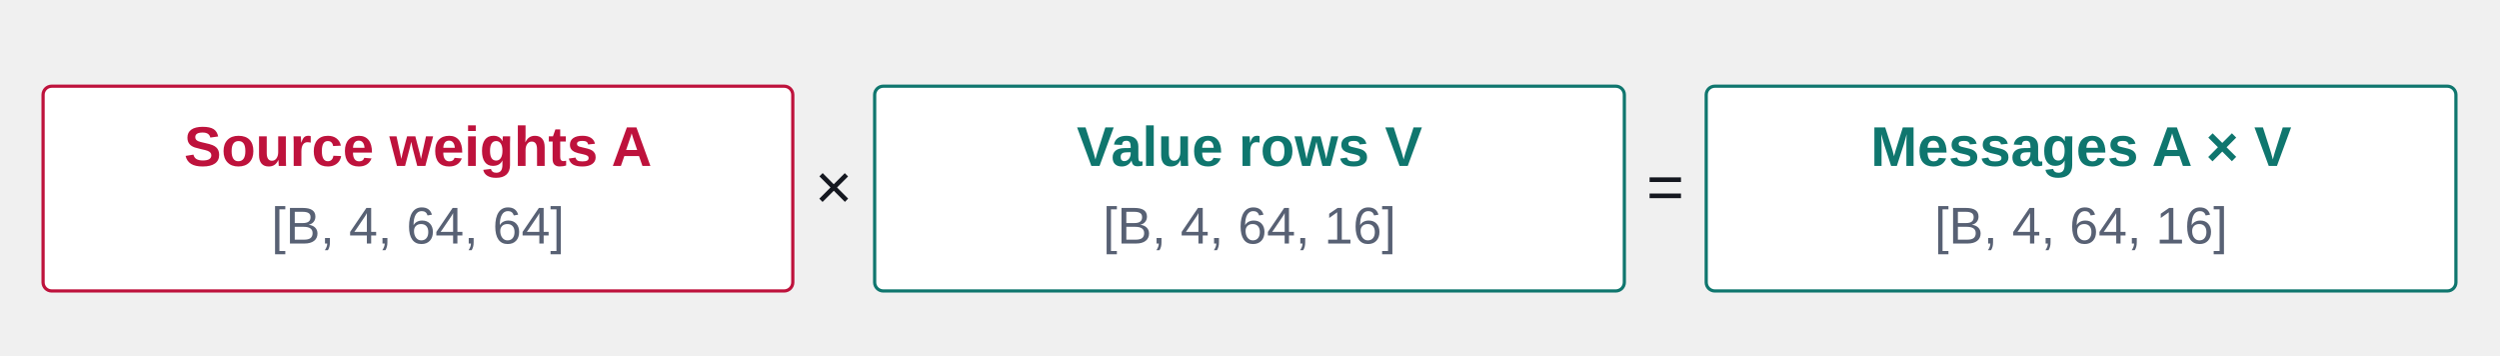
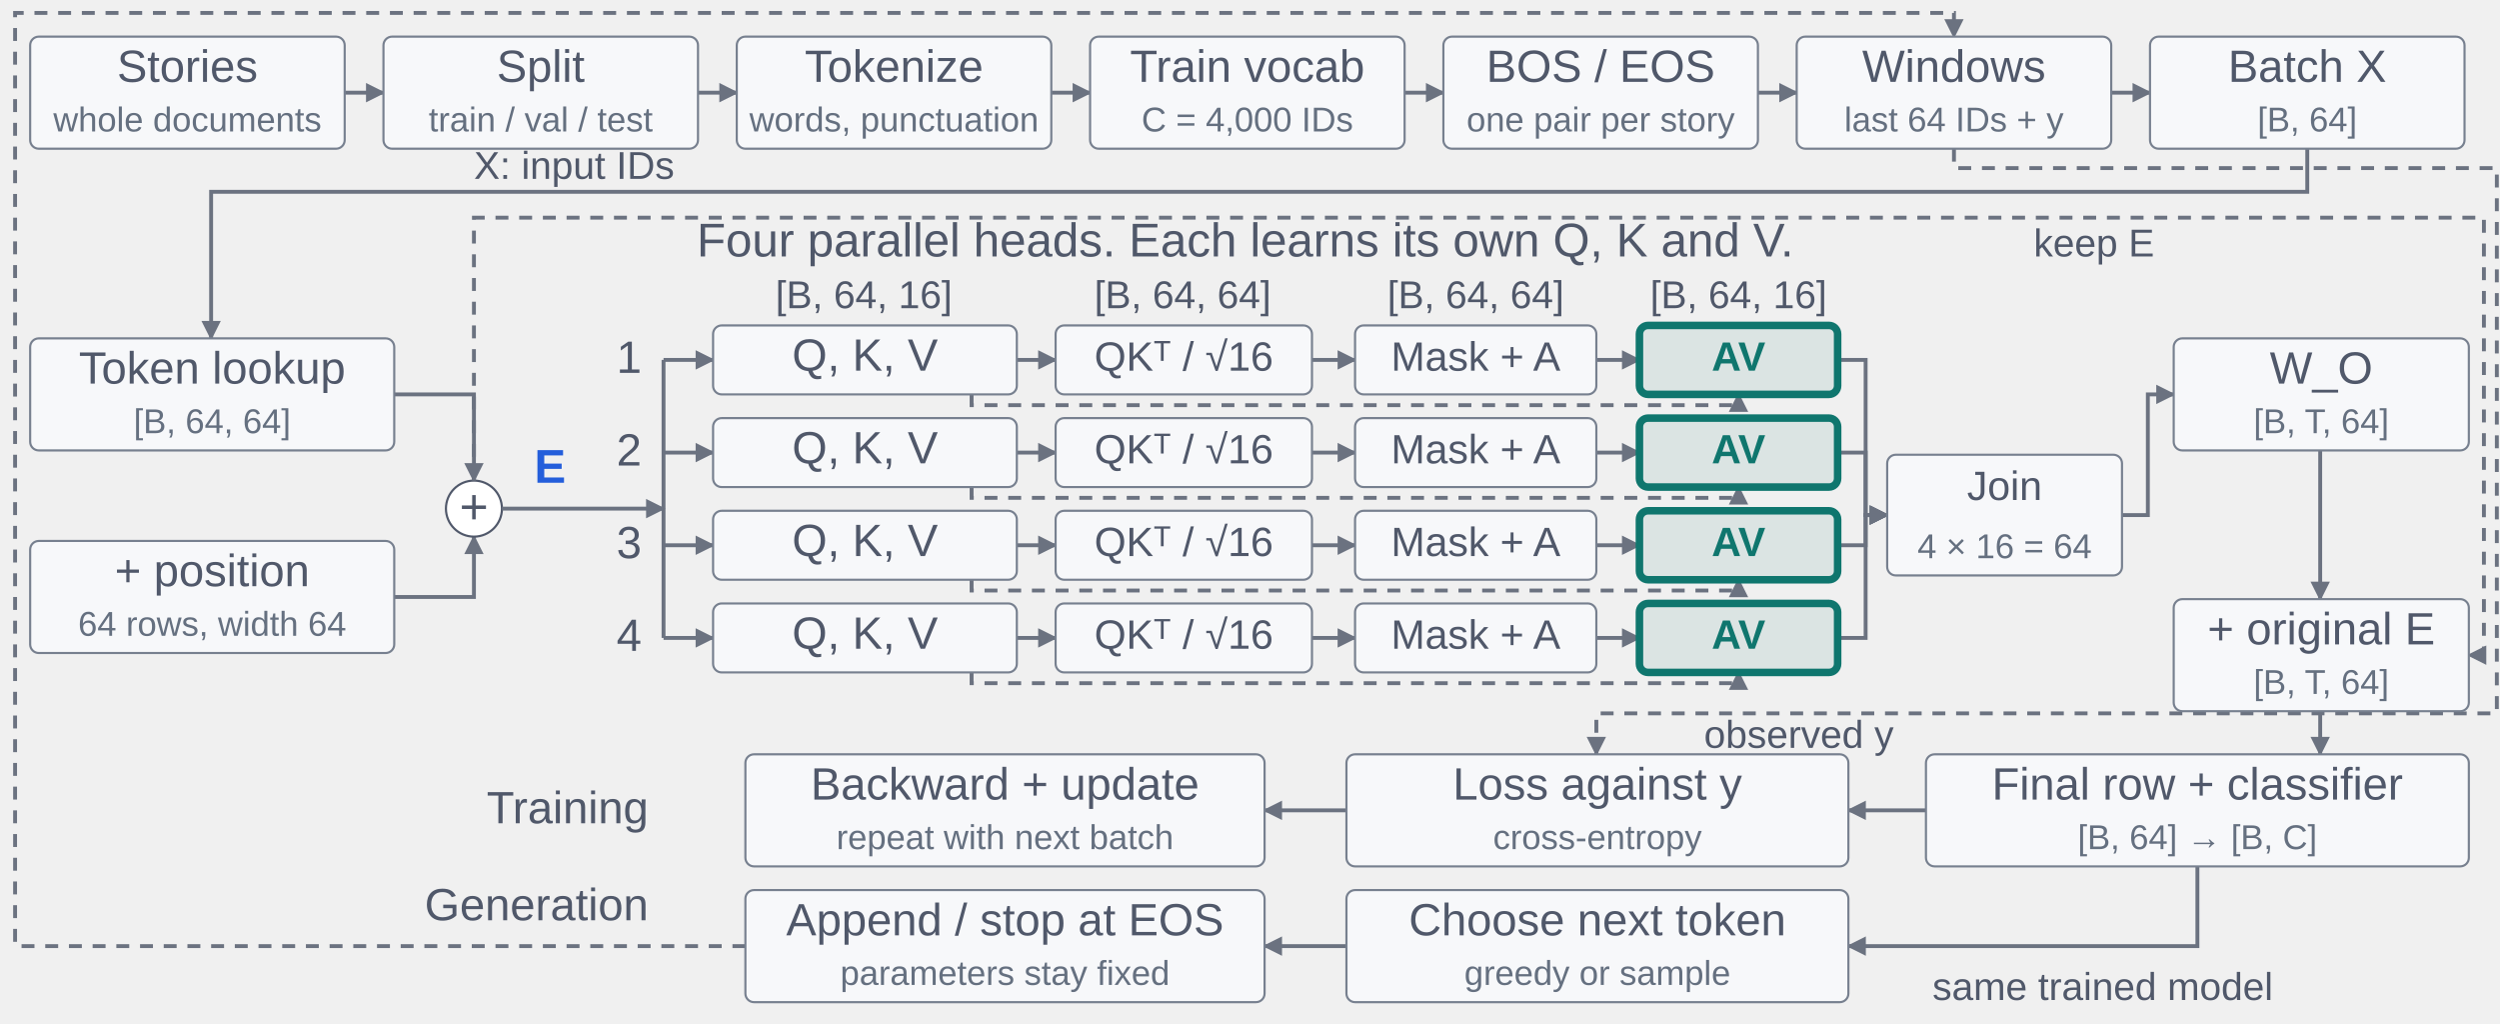
- <svg xmlns="http://www.w3.org/2000/svg" viewBox="0 0 1160 165" role="img" aria-label="Source weights A → Value rows V → Messages A × V" style="font-family:Avenir Next,Segoe UI,Arial,sans-serif">
-   <g>
-     <rect x="20.0" y="40" width="348.0" height="95" rx="4" fill="white" stroke="#be123c" stroke-width="1.5" />
-     <text x="194.0" y="77" font-size="26" fill="#be123c" text-anchor="middle" font-weight="650">Source weights A</text>
-     <text x="194.0" y="113" font-size="24" fill="#586174" text-anchor="middle" font-weight="500">[B, 4, 64, 64]</text>
-   </g>
-   <text x="387.0" y="97" font-size="30" fill="#14171f" text-anchor="middle" font-weight="500">×</text>
-   <g>
-     <rect x="406.0" y="40" width="348.0" height="95" rx="4" fill="white" stroke="#0f766e" stroke-width="1.5" />
-     <text x="580.0" y="77" font-size="26" fill="#0f766e" text-anchor="middle" font-weight="650">Value rows V</text>
-     <text x="580.0" y="113" font-size="24" fill="#586174" text-anchor="middle" font-weight="500">[B, 4, 64, 16]</text>
-   </g>
-   <text x="773.0" y="97" font-size="30" fill="#14171f" text-anchor="middle" font-weight="500">=</text>
-   <g>
-     <rect x="792.0" y="40" width="348.0" height="95" rx="4" fill="white" stroke="#0f766e" stroke-width="1.5" />
-     <text x="966.0" y="77" font-size="26" fill="#0f766e" text-anchor="middle" font-weight="650">Messages A × V</text>
-     <text x="966.0" y="113" font-size="24" fill="#586174" text-anchor="middle" font-weight="500">[B, 4, 64, 16]</text>
+ <svg xmlns="http://www.w3.org/2000/svg" viewBox="0 0 1160 475" role="img" aria-label="Complete TinyStories pipeline; highlighted: mix0, mix1, mix2, mix3" data-pipeline="tinystories" data-focus="mix0 mix1 mix2 mix3" style="font-family:Avenir Next,Segoe UI,Arial,sans-serif">
+   <defs>
+     <marker id="ts-s04-cap-mix-arrow" viewBox="0 0 10 10" refX="9" refY="5" markerWidth="5" markerHeight="5" orient="auto-start-reverse">
+       <path d="M0 0L10 5L0 10Z" fill="#6b7280" />
+     </marker>
+   </defs>
+   <path data-edge="stories:split" d="M160 43H178" fill="none" stroke="#6b7280" stroke-width="1.8" marker-end="url(#ts-s04-cap-mix-arrow)" />
+   <path data-edge="split:tokens" d="M324 43H342" fill="none" stroke="#6b7280" stroke-width="1.8" marker-end="url(#ts-s04-cap-mix-arrow)" />
+   <path data-edge="tokens:vocab" d="M488 43H506" fill="none" stroke="#6b7280" stroke-width="1.8" marker-end="url(#ts-s04-cap-mix-arrow)" />
+   <path data-edge="vocab:boundaries" d="M652 43H670" fill="none" stroke="#6b7280" stroke-width="1.8" marker-end="url(#ts-s04-cap-mix-arrow)" />
+   <path data-edge="boundaries:windows" d="M816 43H834" fill="none" stroke="#6b7280" stroke-width="1.8" marker-end="url(#ts-s04-cap-mix-arrow)" />
+   <path data-edge="windows:batch" d="M980 43H998" fill="none" stroke="#6b7280" stroke-width="1.8" marker-end="url(#ts-s04-cap-mix-arrow)" />
+   <path data-edge="batch:lookup" d="M1071 69V89H98V157" fill="none" stroke="#6b7280" stroke-width="1.8" marker-end="url(#ts-s04-cap-mix-arrow)" />
+   <text x="220" y="83" font-size="18" text-anchor="start" fill="#50586a" font-weight="500">X: input IDs</text>
+   <path data-edge="windows:loss" d="M907 69V78H1159V331H741V350" fill="none" stroke="#6b7280" stroke-width="1.8" stroke-dasharray="6 5" marker-end="url(#ts-s04-cap-mix-arrow)" />
+   <text x="835" y="347" font-size="18" text-anchor="middle" fill="#50586a" font-weight="500">observed y</text>
+   <path data-edge="lookup:E" d="M183 183H220V223" fill="none" stroke="#6b7280" stroke-width="1.8" marker-end="url(#ts-s04-cap-mix-arrow)" />
+   <path data-edge="position:E" d="M183 277H220V249" fill="none" stroke="#6b7280" stroke-width="1.8" marker-end="url(#ts-s04-cap-mix-arrow)" />
+   <circle cx="220" cy="236" r="13" fill="white" stroke="#50586a" />
+   <text x="220" y="243" font-size="23" text-anchor="middle" fill="#50586a" font-weight="500">+</text>
+   <text x="248" y="224" font-size="22" text-anchor="start" fill="#245edb" font-weight="650">E</text>
+   <path data-edge="E:qkv" d="M233 236H308" fill="none" stroke="#6b7280" stroke-width="1.8" marker-end="url(#ts-s04-cap-mix-arrow)" />
+   <path d="M308 167V296" fill="none" stroke="#6b7280" stroke-width="1.8" />
+   <text x="578" y="119" font-size="22" text-anchor="middle" fill="#50586a" font-weight="500">Four parallel heads. Each learns its own Q, K and V.</text>
+   <text x="401" y="143" font-size="18" text-anchor="middle" fill="#50586a" font-weight="500">[B, 64, 16]</text>
+   <text x="549" y="143" font-size="18" text-anchor="middle" fill="#50586a" font-weight="500">[B, 64, 64]</text>
+   <text x="685" y="143" font-size="18" text-anchor="middle" fill="#50586a" font-weight="500">[B, 64, 64]</text>
+   <text x="807" y="143" font-size="18" text-anchor="middle" fill="#50586a" font-weight="500">[B, 64, 16]</text>
+   <text x="292" y="173" font-size="21" text-anchor="middle" fill="#50586a" font-weight="500">1</text>
+   <path data-edge="E:qkv0" d="M308 167H331" fill="none" stroke="#6b7280" stroke-width="1.8" marker-end="url(#ts-s04-cap-mix-arrow)" />
+   <path data-edge="qkv0:scores0" d="M472 167H490" fill="none" stroke="#6b7280" stroke-width="1.8" marker-end="url(#ts-s04-cap-mix-arrow)" />
+   <path data-edge="scores0:weights0" d="M609 167H629" fill="none" stroke="#6b7280" stroke-width="1.8" marker-end="url(#ts-s04-cap-mix-arrow)" />
+   <path data-edge="weights0:mix0" d="M741 167H761" fill="none" stroke="#6b7280" stroke-width="1.8" marker-end="url(#ts-s04-cap-mix-arrow)" />
+   <path data-edge="qkv0:mix0" d="M451 183V188H807V183" fill="none" stroke="#6b7280" stroke-width="1.8" stroke-dasharray="6 5" marker-end="url(#ts-s04-cap-mix-arrow)" />
+   <path data-edge="mix0:join" d="M853 167H866V239H876" fill="none" stroke="#6b7280" stroke-width="1.8" marker-end="url(#ts-s04-cap-mix-arrow)" />
+   <text x="292" y="216" font-size="21" text-anchor="middle" fill="#50586a" font-weight="500">2</text>
+   <path data-edge="E:qkv1" d="M308 210H331" fill="none" stroke="#6b7280" stroke-width="1.8" marker-end="url(#ts-s04-cap-mix-arrow)" />
+   <path data-edge="qkv1:scores1" d="M472 210H490" fill="none" stroke="#6b7280" stroke-width="1.8" marker-end="url(#ts-s04-cap-mix-arrow)" />
+   <path data-edge="scores1:weights1" d="M609 210H629" fill="none" stroke="#6b7280" stroke-width="1.8" marker-end="url(#ts-s04-cap-mix-arrow)" />
+   <path data-edge="weights1:mix1" d="M741 210H761" fill="none" stroke="#6b7280" stroke-width="1.8" marker-end="url(#ts-s04-cap-mix-arrow)" />
+   <path data-edge="qkv1:mix1" d="M451 226V231H807V226" fill="none" stroke="#6b7280" stroke-width="1.8" stroke-dasharray="6 5" marker-end="url(#ts-s04-cap-mix-arrow)" />
+   <path data-edge="mix1:join" d="M853 210H866V239H876" fill="none" stroke="#6b7280" stroke-width="1.8" marker-end="url(#ts-s04-cap-mix-arrow)" />
+   <text x="292" y="259" font-size="21" text-anchor="middle" fill="#50586a" font-weight="500">3</text>
+   <path data-edge="E:qkv2" d="M308 253H331" fill="none" stroke="#6b7280" stroke-width="1.8" marker-end="url(#ts-s04-cap-mix-arrow)" />
+   <path data-edge="qkv2:scores2" d="M472 253H490" fill="none" stroke="#6b7280" stroke-width="1.8" marker-end="url(#ts-s04-cap-mix-arrow)" />
+   <path data-edge="scores2:weights2" d="M609 253H629" fill="none" stroke="#6b7280" stroke-width="1.8" marker-end="url(#ts-s04-cap-mix-arrow)" />
+   <path data-edge="weights2:mix2" d="M741 253H761" fill="none" stroke="#6b7280" stroke-width="1.8" marker-end="url(#ts-s04-cap-mix-arrow)" />
+   <path data-edge="qkv2:mix2" d="M451 269V274H807V269" fill="none" stroke="#6b7280" stroke-width="1.8" stroke-dasharray="6 5" marker-end="url(#ts-s04-cap-mix-arrow)" />
+   <path data-edge="mix2:join" d="M853 253H866V239H876" fill="none" stroke="#6b7280" stroke-width="1.8" marker-end="url(#ts-s04-cap-mix-arrow)" />
+   <text x="292" y="302" font-size="21" text-anchor="middle" fill="#50586a" font-weight="500">4</text>
+   <path data-edge="E:qkv3" d="M308 296H331" fill="none" stroke="#6b7280" stroke-width="1.8" marker-end="url(#ts-s04-cap-mix-arrow)" />
+   <path data-edge="qkv3:scores3" d="M472 296H490" fill="none" stroke="#6b7280" stroke-width="1.8" marker-end="url(#ts-s04-cap-mix-arrow)" />
+   <path data-edge="scores3:weights3" d="M609 296H629" fill="none" stroke="#6b7280" stroke-width="1.8" marker-end="url(#ts-s04-cap-mix-arrow)" />
+   <path data-edge="weights3:mix3" d="M741 296H761" fill="none" stroke="#6b7280" stroke-width="1.8" marker-end="url(#ts-s04-cap-mix-arrow)" />
+   <path data-edge="qkv3:mix3" d="M451 312V317H807V312" fill="none" stroke="#6b7280" stroke-width="1.8" stroke-dasharray="6 5" marker-end="url(#ts-s04-cap-mix-arrow)" />
+   <path data-edge="mix3:join" d="M853 296H866V239H876" fill="none" stroke="#6b7280" stroke-width="1.8" marker-end="url(#ts-s04-cap-mix-arrow)" />
+   <path data-edge="join:project" d="M985 239H997V183H1009" fill="none" stroke="#6b7280" stroke-width="1.8" marker-end="url(#ts-s04-cap-mix-arrow)" />
+   <path data-edge="project:residual" d="M1077 209V278" fill="none" stroke="#6b7280" stroke-width="1.8" marker-end="url(#ts-s04-cap-mix-arrow)" />
+   <path data-edge="E:residual" d="M220 223V101H1153V304H1146" fill="none" stroke="#6b7280" stroke-width="1.8" stroke-dasharray="6 5" marker-end="url(#ts-s04-cap-mix-arrow)" />
+   <text x="972" y="119" font-size="18" text-anchor="middle" fill="#50586a" font-weight="500">keep E</text>
+   <path data-edge="residual:predict" d="M1077 330V350" fill="none" stroke="#6b7280" stroke-width="1.8" marker-end="url(#ts-s04-cap-mix-arrow)" />
+   <path data-edge="predict:loss" d="M894 376H858" fill="none" stroke="#6b7280" stroke-width="1.8" marker-end="url(#ts-s04-cap-mix-arrow)" />
+   <path data-edge="loss:train" d="M625 376H587" fill="none" stroke="#6b7280" stroke-width="1.8" marker-end="url(#ts-s04-cap-mix-arrow)" />
+   <text x="301" y="382" font-size="21" text-anchor="end" fill="#50586a" font-weight="500">Training</text>
+   <path data-edge="predict:decode" d="M1020 402V439H858" fill="none" stroke="#6b7280" stroke-width="1.8" marker-end="url(#ts-s04-cap-mix-arrow)" />
+   <path data-edge="decode:append" d="M625 439H587" fill="none" stroke="#6b7280" stroke-width="1.8" marker-end="url(#ts-s04-cap-mix-arrow)" />
+   <text x="301" y="427" font-size="21" text-anchor="end" fill="#50586a" font-weight="500">Generation</text>
+   <text x="897" y="464" font-size="18" text-anchor="start" fill="#50586a" font-weight="500">same trained model</text>
+   <path data-edge="append:windows" d="M346 439H7V6H907V17" fill="none" stroke="#6b7280" stroke-width="1.8" stroke-dasharray="6 5" marker-end="url(#ts-s04-cap-mix-arrow)" />
+   <g data-stage="stories" data-active="false">
+     <rect x="14" y="17" width="146" height="52" rx="4" fill="#f7f8fa" stroke="#77808f" stroke-width="1" />
+     <text x="87.0" y="38" font-size="21" text-anchor="middle" fill="#50586a" font-weight="500">Stories</text>
+     <text x="87.0" y="61" font-size="16" text-anchor="middle" fill="#657080" font-weight="500">whole documents</text>
+   </g>
+   <g data-stage="split" data-active="false">
+     <rect x="178" y="17" width="146" height="52" rx="4" fill="#f7f8fa" stroke="#77808f" stroke-width="1" />
+     <text x="251.0" y="38" font-size="21" text-anchor="middle" fill="#50586a" font-weight="500">Split</text>
+     <text x="251.0" y="61" font-size="16" text-anchor="middle" fill="#657080" font-weight="500">train / val / test</text>
+   </g>
+   <g data-stage="tokens" data-active="false">
+     <rect x="342" y="17" width="146" height="52" rx="4" fill="#f7f8fa" stroke="#77808f" stroke-width="1" />
+     <text x="415.0" y="38" font-size="21" text-anchor="middle" fill="#50586a" font-weight="500">Tokenize</text>
+     <text x="415.0" y="61" font-size="16" text-anchor="middle" fill="#657080" font-weight="500">words, punctuation</text>
+   </g>
+   <g data-stage="vocab" data-active="false">
+     <rect x="506" y="17" width="146" height="52" rx="4" fill="#f7f8fa" stroke="#77808f" stroke-width="1" />
+     <text x="579.0" y="38" font-size="21" text-anchor="middle" fill="#50586a" font-weight="500">Train vocab</text>
+     <text x="579.0" y="61" font-size="16" text-anchor="middle" fill="#657080" font-weight="500">C = 4,000 IDs</text>
+   </g>
+   <g data-stage="boundaries" data-active="false">
+     <rect x="670" y="17" width="146" height="52" rx="4" fill="#f7f8fa" stroke="#77808f" stroke-width="1" />
+     <text x="743.0" y="38" font-size="21" text-anchor="middle" fill="#50586a" font-weight="500">BOS / EOS</text>
+     <text x="743.0" y="61" font-size="16" text-anchor="middle" fill="#657080" font-weight="500">one pair per story</text>
+   </g>
+   <g data-stage="windows" data-active="false">
+     <rect x="834" y="17" width="146" height="52" rx="4" fill="#f7f8fa" stroke="#77808f" stroke-width="1" />
+     <text x="907.0" y="38" font-size="21" text-anchor="middle" fill="#50586a" font-weight="500">Windows</text>
+     <text x="907.0" y="61" font-size="16" text-anchor="middle" fill="#657080" font-weight="500">last 64 IDs + y</text>
+   </g>
+   <g data-stage="batch" data-active="false">
+     <rect x="998" y="17" width="146" height="52" rx="4" fill="#f7f8fa" stroke="#77808f" stroke-width="1" />
+     <text x="1071.0" y="38" font-size="21" text-anchor="middle" fill="#50586a" font-weight="500">Batch X</text>
+     <text x="1071.0" y="61" font-size="16" text-anchor="middle" fill="#657080" font-weight="500">[B, 64]</text>
+   </g>
+   <g data-stage="lookup" data-active="false">
+     <rect x="14" y="157" width="169" height="52" rx="4" fill="#f7f8fa" stroke="#77808f" stroke-width="1" />
+     <text x="98.5" y="178" font-size="21" text-anchor="middle" fill="#50586a" font-weight="500">Token lookup</text>
+     <text x="98.5" y="201" font-size="16" text-anchor="middle" fill="#657080" font-weight="500">[B, 64, 64]</text>
+   </g>
+   <g data-stage="position" data-active="false">
+     <rect x="14" y="251" width="169" height="52" rx="4" fill="#f7f8fa" stroke="#77808f" stroke-width="1" />
+     <text x="98.5" y="272" font-size="21" text-anchor="middle" fill="#50586a" font-weight="500">+ position</text>
+     <text x="98.5" y="295" font-size="16" text-anchor="middle" fill="#657080" font-weight="500">64 rows, width 64</text>
+   </g>
+   <g data-stage="qkv0" data-active="false">
+     <rect x="331" y="151" width="141" height="32" rx="4" fill="#f7f8fa" stroke="#77808f" stroke-width="1" />
+     <text x="401.5" y="172" font-size="21" text-anchor="middle" fill="#50586a" font-weight="500">Q, K, V</text>
+   </g>
+   <g data-stage="scores0" data-active="false">
+     <rect x="490" y="151" width="119" height="32" rx="4" fill="#f7f8fa" stroke="#77808f" stroke-width="1" />
+     <text x="549.5" y="172" font-size="19" text-anchor="middle" fill="#50586a" font-weight="500">QKᵀ / √16</text>
+   </g>
+   <g data-stage="weights0" data-active="false">
+     <rect x="629" y="151" width="112" height="32" rx="4" fill="#f7f8fa" stroke="#77808f" stroke-width="1" />
+     <text x="685.0" y="172" font-size="19" text-anchor="middle" fill="#50586a" font-weight="500">Mask + A</text>
+   </g>
+   <g data-stage="mix0" data-active="true">
+     <rect x="761" y="151" width="92" height="32" rx="4" fill="#0f766e17" stroke="#0f766e" stroke-width="3.5" />
+     <text x="807.0" y="172" font-size="19" text-anchor="middle" fill="#0f766e" font-weight="700">AV</text>
+   </g>
+   <g data-stage="qkv1" data-active="false">
+     <rect x="331" y="194" width="141" height="32" rx="4" fill="#f7f8fa" stroke="#77808f" stroke-width="1" />
+     <text x="401.5" y="215" font-size="21" text-anchor="middle" fill="#50586a" font-weight="500">Q, K, V</text>
+   </g>
+   <g data-stage="scores1" data-active="false">
+     <rect x="490" y="194" width="119" height="32" rx="4" fill="#f7f8fa" stroke="#77808f" stroke-width="1" />
+     <text x="549.5" y="215" font-size="19" text-anchor="middle" fill="#50586a" font-weight="500">QKᵀ / √16</text>
+   </g>
+   <g data-stage="weights1" data-active="false">
+     <rect x="629" y="194" width="112" height="32" rx="4" fill="#f7f8fa" stroke="#77808f" stroke-width="1" />
+     <text x="685.0" y="215" font-size="19" text-anchor="middle" fill="#50586a" font-weight="500">Mask + A</text>
+   </g>
+   <g data-stage="mix1" data-active="true">
+     <rect x="761" y="194" width="92" height="32" rx="4" fill="#0f766e17" stroke="#0f766e" stroke-width="3.5" />
+     <text x="807.0" y="215" font-size="19" text-anchor="middle" fill="#0f766e" font-weight="700">AV</text>
+   </g>
+   <g data-stage="qkv2" data-active="false">
+     <rect x="331" y="237" width="141" height="32" rx="4" fill="#f7f8fa" stroke="#77808f" stroke-width="1" />
+     <text x="401.5" y="258" font-size="21" text-anchor="middle" fill="#50586a" font-weight="500">Q, K, V</text>
+   </g>
+   <g data-stage="scores2" data-active="false">
+     <rect x="490" y="237" width="119" height="32" rx="4" fill="#f7f8fa" stroke="#77808f" stroke-width="1" />
+     <text x="549.5" y="258" font-size="19" text-anchor="middle" fill="#50586a" font-weight="500">QKᵀ / √16</text>
+   </g>
+   <g data-stage="weights2" data-active="false">
+     <rect x="629" y="237" width="112" height="32" rx="4" fill="#f7f8fa" stroke="#77808f" stroke-width="1" />
+     <text x="685.0" y="258" font-size="19" text-anchor="middle" fill="#50586a" font-weight="500">Mask + A</text>
+   </g>
+   <g data-stage="mix2" data-active="true">
+     <rect x="761" y="237" width="92" height="32" rx="4" fill="#0f766e17" stroke="#0f766e" stroke-width="3.5" />
+     <text x="807.0" y="258" font-size="19" text-anchor="middle" fill="#0f766e" font-weight="700">AV</text>
+   </g>
+   <g data-stage="qkv3" data-active="false">
+     <rect x="331" y="280" width="141" height="32" rx="4" fill="#f7f8fa" stroke="#77808f" stroke-width="1" />
+     <text x="401.5" y="301" font-size="21" text-anchor="middle" fill="#50586a" font-weight="500">Q, K, V</text>
+   </g>
+   <g data-stage="scores3" data-active="false">
+     <rect x="490" y="280" width="119" height="32" rx="4" fill="#f7f8fa" stroke="#77808f" stroke-width="1" />
+     <text x="549.5" y="301" font-size="19" text-anchor="middle" fill="#50586a" font-weight="500">QKᵀ / √16</text>
+   </g>
+   <g data-stage="weights3" data-active="false">
+     <rect x="629" y="280" width="112" height="32" rx="4" fill="#f7f8fa" stroke="#77808f" stroke-width="1" />
+     <text x="685.0" y="301" font-size="19" text-anchor="middle" fill="#50586a" font-weight="500">Mask + A</text>
+   </g>
+   <g data-stage="mix3" data-active="true">
+     <rect x="761" y="280" width="92" height="32" rx="4" fill="#0f766e17" stroke="#0f766e" stroke-width="3.5" />
+     <text x="807.0" y="301" font-size="19" text-anchor="middle" fill="#0f766e" font-weight="700">AV</text>
+   </g>
+   <g data-stage="join" data-active="false">
+     <rect x="876" y="211" width="109" height="56" rx="4" fill="#f7f8fa" stroke="#77808f" stroke-width="1" />
+     <text x="930.5" y="232" font-size="19" text-anchor="middle" fill="#50586a" font-weight="500">Join</text>
+     <text x="930.5" y="259" font-size="16" text-anchor="middle" fill="#657080" font-weight="500">4 × 16 = 64</text>
+   </g>
+   <g data-stage="project" data-active="false">
+     <rect x="1009" y="157" width="137" height="52" rx="4" fill="#f7f8fa" stroke="#77808f" stroke-width="1" />
+     <text x="1077.5" y="178" font-size="21" text-anchor="middle" fill="#50586a" font-weight="500">W_O</text>
+     <text x="1077.5" y="201" font-size="16" text-anchor="middle" fill="#657080" font-weight="500">[B, T, 64]</text>
+   </g>
+   <g data-stage="residual" data-active="false">
+     <rect x="1009" y="278" width="137" height="52" rx="4" fill="#f7f8fa" stroke="#77808f" stroke-width="1" />
+     <text x="1077.5" y="299" font-size="21" text-anchor="middle" fill="#50586a" font-weight="500">+ original E</text>
+     <text x="1077.5" y="322" font-size="16" text-anchor="middle" fill="#657080" font-weight="500">[B, T, 64]</text>
+   </g>
+   <g data-stage="predict" data-active="false">
+     <rect x="894" y="350" width="252" height="52" rx="4" fill="#f7f8fa" stroke="#77808f" stroke-width="1" />
+     <text x="1020.0" y="371" font-size="21" text-anchor="middle" fill="#50586a" font-weight="500">Final row + classifier</text>
+     <text x="1020.0" y="394" font-size="16" text-anchor="middle" fill="#657080" font-weight="500">[B, 64] → [B, C]</text>
+   </g>
+   <g data-stage="loss" data-active="false">
+     <rect x="625" y="350" width="233" height="52" rx="4" fill="#f7f8fa" stroke="#77808f" stroke-width="1" />
+     <text x="741.5" y="371" font-size="21" text-anchor="middle" fill="#50586a" font-weight="500">Loss against y</text>
+     <text x="741.5" y="394" font-size="16" text-anchor="middle" fill="#657080" font-weight="500">cross-entropy</text>
+   </g>
+   <g data-stage="train" data-active="false">
+     <rect x="346" y="350" width="241" height="52" rx="4" fill="#f7f8fa" stroke="#77808f" stroke-width="1" />
+     <text x="466.5" y="371" font-size="21" text-anchor="middle" fill="#50586a" font-weight="500">Backward + update</text>
+     <text x="466.5" y="394" font-size="16" text-anchor="middle" fill="#657080" font-weight="500">repeat with next batch</text>
+   </g>
+   <g data-stage="decode" data-active="false">
+     <rect x="625" y="413" width="233" height="52" rx="4" fill="#f7f8fa" stroke="#77808f" stroke-width="1" />
+     <text x="741.5" y="434" font-size="21" text-anchor="middle" fill="#50586a" font-weight="500">Choose next token</text>
+     <text x="741.5" y="457" font-size="16" text-anchor="middle" fill="#657080" font-weight="500">greedy or sample</text>
+   </g>
+   <g data-stage="append" data-active="false">
+     <rect x="346" y="413" width="241" height="52" rx="4" fill="#f7f8fa" stroke="#77808f" stroke-width="1" />
+     <text x="466.5" y="434" font-size="21" text-anchor="middle" fill="#50586a" font-weight="500">Append / stop at EOS</text>
+     <text x="466.5" y="457" font-size="16" text-anchor="middle" fill="#657080" font-weight="500">parameters stay fixed</text>
  </g>
</svg>
